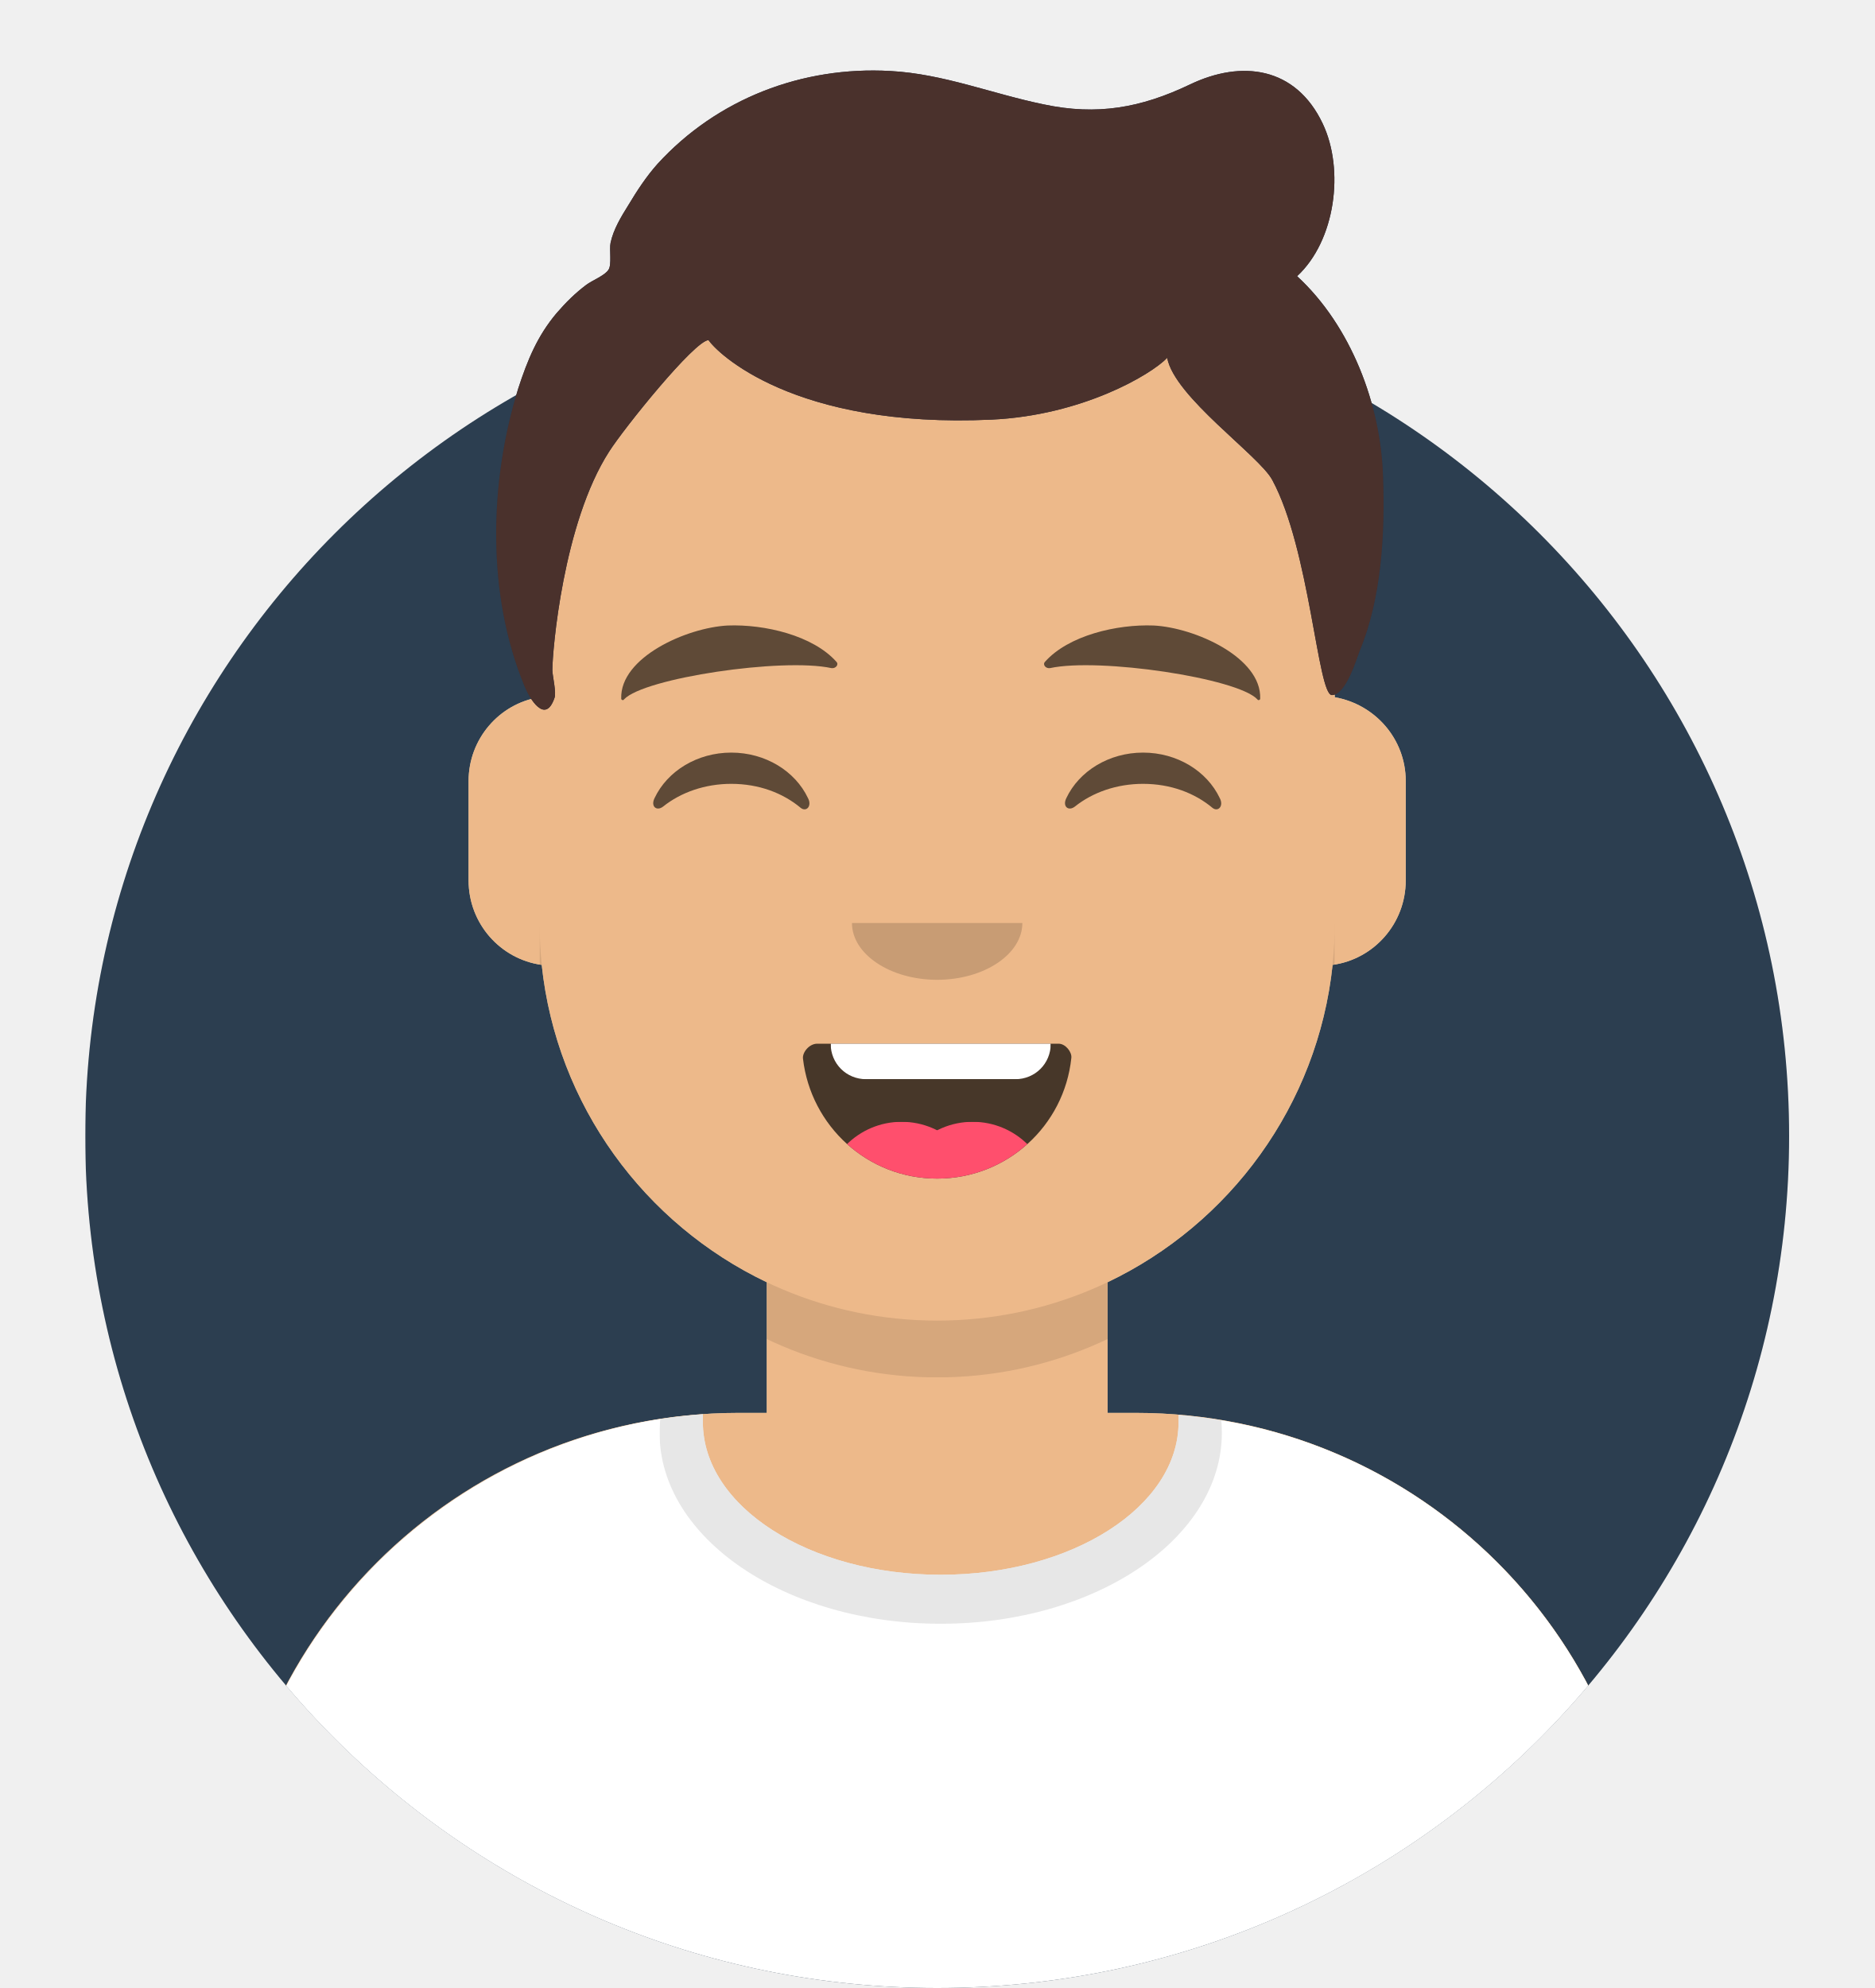
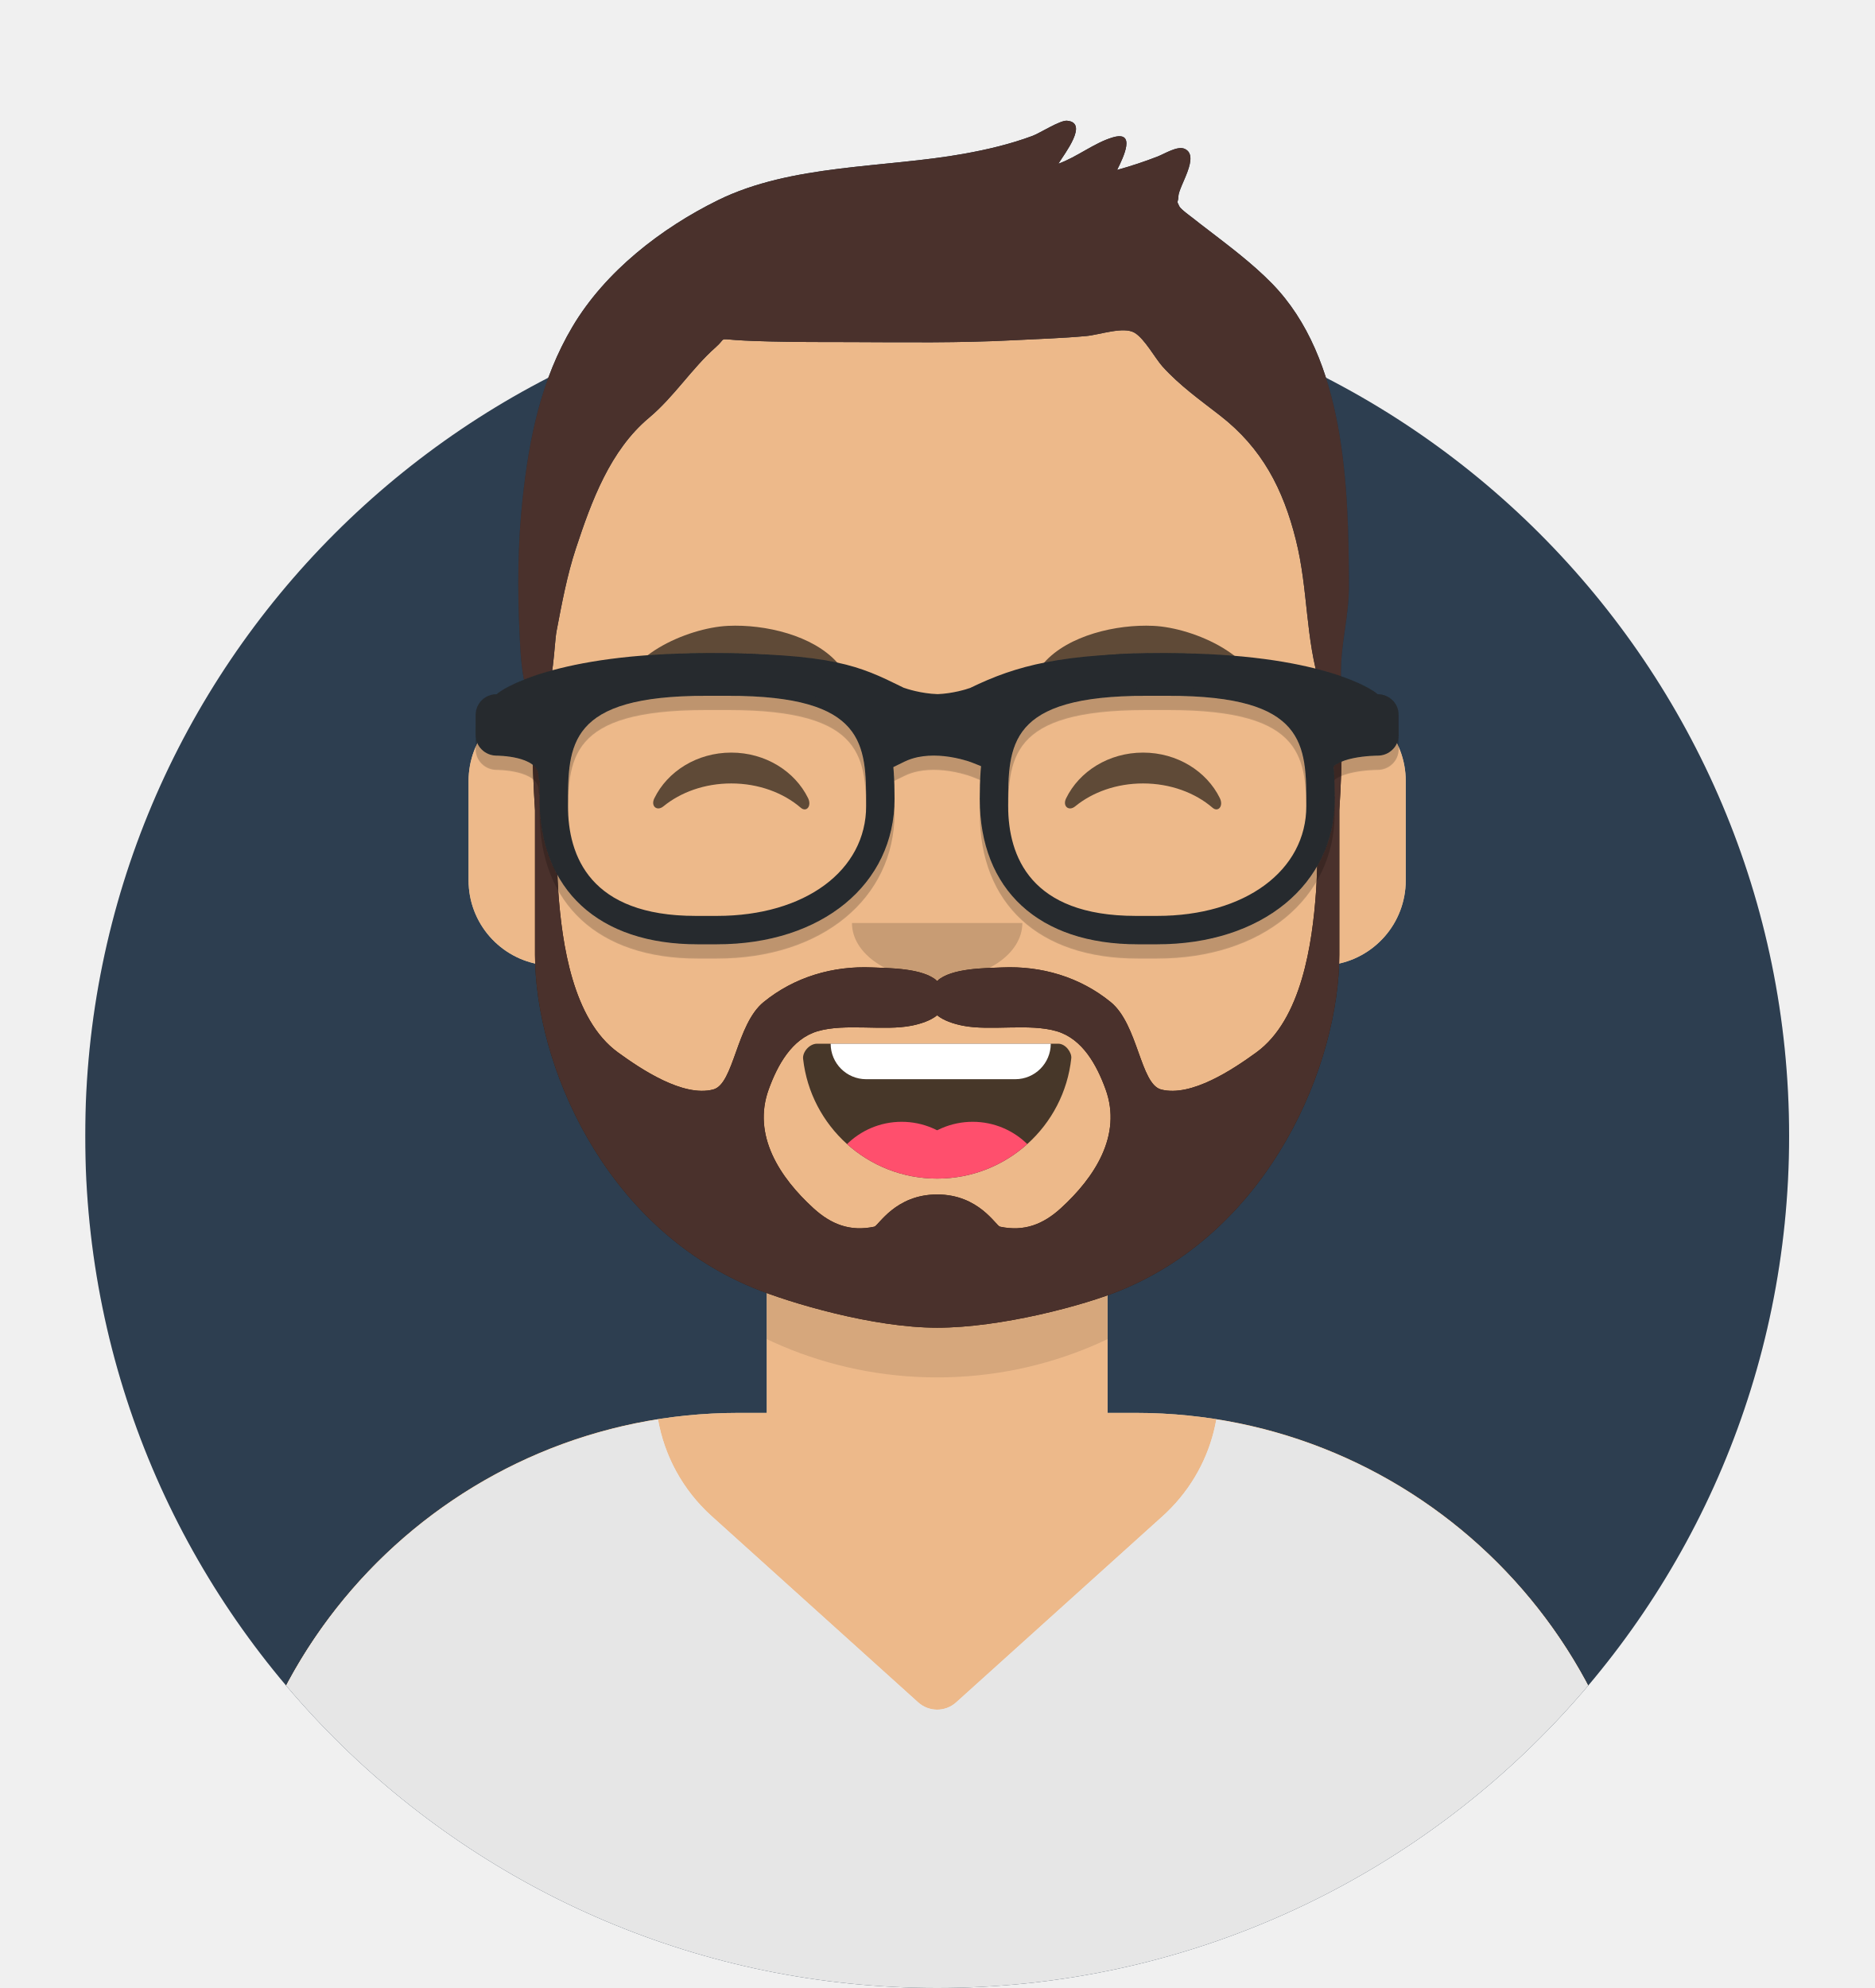
- <svg xmlns="http://www.w3.org/2000/svg" version="1.1" id="Layer_1" x="0px" y="0px" viewBox="0 0 264 280" style="enable-background:new 0 0 264 280;" xml:space="preserve">
-   <style type="text/css">
- 	.st0{fill-rule:evenodd;clip-rule:evenodd;fill:#E6E6E6;}
- 	.st1{filter:url(#Adobe_OpacityMaskFilter);}
- 	.st2{fill-rule:evenodd;clip-rule:evenodd;fill:#FFFFFF;}
- 	.st3{mask:url(#mask-2_1_);}
- 	.st4{fill-rule:evenodd;clip-rule:evenodd;fill:#2C3E50;}
- 	.st5{filter:url(#Adobe_OpacityMaskFilter_1_);}
- 	.st6{mask:url(#mask-4_1_);}
- 	.st7{fill-rule:evenodd;clip-rule:evenodd;fill:#D0C6AC;}
- 	.st8{filter:url(#Adobe_OpacityMaskFilter_2_);}
- 	.st9{mask:url(#mask-6_1_);}
- 	.st10{fill-rule:evenodd;clip-rule:evenodd;fill:#EDB98A;}
- 	.st11{filter:url(#Adobe_OpacityMaskFilter_3_);}
- 	.st12{mask:url(#mask-6_2_);fill-rule:evenodd;clip-rule:evenodd;fill-opacity:0.1;}
- 	.st13{filter:url(#Adobe_OpacityMaskFilter_4_);}
- 	.st14{mask:url(#react-mask-952_1_);}
- 	.st15{filter:url(#Adobe_OpacityMaskFilter_5_);}
- 	.st16{opacity:0.6;mask:url(#react-mask-952_2_);}
- 	.st17{fill-rule:evenodd;clip-rule:evenodd;fill-opacity:0.16;}
- 	.st18{fill-rule:evenodd;clip-rule:evenodd;fill-opacity:0.7;}
- 	.st19{filter:url(#Adobe_OpacityMaskFilter_6_);}
- 	.st20{mask:url(#react-mask-934_1_);fill-rule:evenodd;clip-rule:evenodd;fill:#FFFFFF;}
- 	.st21{filter:url(#Adobe_OpacityMaskFilter_7_);}
- 	.st22{mask:url(#react-mask-934_2_);}
- 	.st23{fill-rule:evenodd;clip-rule:evenodd;fill:#FF4F6D;}
- 	.st24{fill-rule:evenodd;clip-rule:evenodd;fill-opacity:0.6;}
- 	.st25{filter:url(#Adobe_OpacityMaskFilter_8_);}
- 	.st26{mask:url(#react-mask-925_1_);}
- 	.st27{fill-rule:evenodd;clip-rule:evenodd;fill:#28354B;}
- 	.st28{filter:url(#Adobe_OpacityMaskFilter_9_);}
- 	.st29{mask:url(#react-mask-924_1_);}
- 	.st30{fill-rule:evenodd;clip-rule:evenodd;fill:#4A312C;}
- </style>
-   <g>
-     <g transform="translate(-825, -1100)">
+ <svg xmlns="http://www.w3.org/2000/svg" xmlns:xlink="http://www.w3.org/1999/xlink" width="264px" height="280px" viewBox="0 0 264 280" version="1.1">
+   <defs>
+     <circle id="path-1" cx="120" cy="120" r="120" />
+     <path d="M12,160 C12,226.274 65.726,280 132,280 C198.274,280 252,226.274 252,160 L264,160 L264,-1.42108547e-14 L-3.19744231e-14,-1.42108547e-14 L-3.19744231e-14,160 L12,160 Z" id="path-3" />
+     <path d="M124,144.611 L124,163 L128,163 L128,163 C167.765,163 200,195.235 200,235 L200,244 L0,244 L0,235 C-4.86974701e-15,195.235 32.235,163 72,163 L72,163 L76,163 L76,144.611 C58.763,136.422 46.372,119.687 44.305,99.881 C38.48,99.058 34,94.052 34,88 L34,74 C34,68.054 38.325,63.118 44,62.166 L44,56 L44,56 C44,25.072 69.072,5.68137151e-15 100,0 L100,0 L100,0 C130.928,-5.68137151e-15 156,25.072 156,56 L156,62.166 C161.675,63.118 166,68.054 166,74 L166,88 C166,94.052 161.52,99.058 155.695,99.881 C153.628,119.687 141.237,136.422 124,144.611 Z" id="path-5" />
+   </defs>
+   <g id="Avataaar" stroke="none" stroke-width="1" fill="none" fill-rule="evenodd">
+     <g transform="translate(-825, -1100)" id="Avataaar/Circle">
      <g transform="translate(825, 1100)">
-         <g id="Circle" transform="translate(12, 40)">
-           <g id="Circle-Background">
-             <circle class="st0" cx="120" cy="120" r="120" />
-           </g>
-           <defs>
-             <filter id="Adobe_OpacityMaskFilter" filterUnits="userSpaceOnUse" x="0" y="0" width="240" height="240">
-               <feColorMatrix type="matrix" values="1 0 0 0 0  0 1 0 0 0  0 0 1 0 0  0 0 0 1 0" />
-             </filter>
-           </defs>
-           <mask maskUnits="userSpaceOnUse" x="0" y="0" width="240" height="240" id="mask-2_1_">
-             <g class="st1">
-               <circle id="path-1_1_" class="st2" cx="120" cy="120" r="120" />
-             </g>
+         <g id="Circle" stroke-width="1" fill-rule="evenodd" transform="translate(12, 40)">
+           <mask id="mask-2" fill="white">
+             <use xlink:href="#path-1" />
          </mask>
-           <g class="st3">
-             <rect class="st4" width="240" height="240" />
+           <use id="Circle-Background" fill="#E6E6E6" xlink:href="#path-1" />
+           <g id="Color/Palette/Blue-01" mask="url(#mask-2)" fill="#2d3e50">
+             <rect id="🖍Color" x="0" y="0" width="240" height="240" />
          </g>
        </g>
-         <g id="Mask">
- 			</g>
-         <defs>
-           <filter id="Adobe_OpacityMaskFilter_1_" filterUnits="userSpaceOnUse" x="-1" y="0" width="265" height="280">
-             <feColorMatrix type="matrix" values="1 0 0 0 0  0 1 0 0 0  0 0 1 0 0  0 0 0 1 0" />
-           </filter>
-         </defs>
-         <mask maskUnits="userSpaceOnUse" x="-1" y="0" width="265" height="280" id="mask-4_1_">
-           <g class="st5">
-             <path id="path-3_1_" class="st2" d="M12,160c0,66.3,53.7,120,120,120s120-53.7,120-120h12V0H0v160H12z" />
-           </g>
+         <mask id="mask-4" fill="white">
+           <use xlink:href="#path-3" />
        </mask>
-         <g id="Avataaar" class="st6">
+         <g id="Mask" />
+         <g id="Avataaar" stroke-width="1" fill-rule="evenodd" mask="url(#mask-4)">
          <g id="Body" transform="translate(32, 36)">
-             <g>
-               <path class="st7" d="M124,144.6V163h4l0,0c39.8,0,72,32.2,72,72v9H0v-9c0-39.8,32.2-72,72-72l0,0h4v-18.4        c-17.2-8.2-29.6-24.9-31.7-44.7C38.5,99.1,34,94.1,34,88V74c0-5.9,4.3-10.9,10-11.8V56l0,0c0-30.9,25.1-56,56-56l0,0l0,0        c30.9,0,56,25.1,56,56v6.2c5.7,1,10,5.9,10,11.8v14c0,6.1-4.5,11.1-10.3,11.9C153.6,119.7,141.2,136.4,124,144.6z" />
-             </g>
-             <defs>
-               <filter id="Adobe_OpacityMaskFilter_2_" filterUnits="userSpaceOnUse" x="-32" y="0" width="264" height="244">
-                 <feColorMatrix type="matrix" values="1 0 0 0 0  0 1 0 0 0  0 0 1 0 0  0 0 0 1 0" />
-               </filter>
-             </defs>
-             <mask maskUnits="userSpaceOnUse" x="-32" y="0" width="264" height="244" id="mask-6_1_">
-               <g class="st8">
-                 <path id="path-5_1_" class="st2" d="M124,144.6V163h4l0,0c39.8,0,72,32.2,72,72v9H0v-9c0-39.8,32.2-72,72-72l0,0h4v-18.4         c-17.2-8.2-29.6-24.9-31.7-44.7C38.5,99.1,34,94.1,34,88V74c0-5.9,4.3-10.9,10-11.8V56l0,0c0-30.9,25.1-56,56-56l0,0l0,0         c30.9,0,56,25.1,56,56v6.2c5.7,1,10,5.9,10,11.8v14c0,6.1-4.5,11.1-10.3,11.9C153.6,119.7,141.2,136.4,124,144.6z" />
-               </g>
+             <mask id="mask-6" fill="white">
+               <use xlink:href="#path-5" />
            </mask>
-             <g class="st9">
-               <g id="Color" transform="translate(-32, 0)">
-                 <rect class="st10" width="264" height="244" />
+             <use fill="#D0C6AC" xlink:href="#path-5" />
+             <g id="Skin/👶🏽-03-Brown" mask="url(#mask-6)" fill="#EDB98A">
+               <g transform="translate(-32, 0)" id="Color">
+                 <rect x="0" y="0" width="264" height="244" />
              </g>
            </g>
+             <path d="M156,79 L156,102 C156,132.928 130.928,158 100,158 C69.072,158 44,132.928 44,102 L44,79 L44,94 C44,124.928 69.072,150 100,150 C130.928,150 156,124.928 156,94 L156,79 Z" id="Neck-Shadow" fill-opacity="0.1" fill="#000000" mask="url(#mask-6)" />
+           </g>
+           <g id="Clothing/Shirt-V-Neck" transform="translate(0, 170)">
            <defs>
-               <filter id="Adobe_OpacityMaskFilter_3_" filterUnits="userSpaceOnUse" x="44" y="79" width="112" height="79">
-                 <feColorMatrix type="matrix" values="1 0 0 0 0  0 1 0 0 0  0 0 1 0 0  0 0 0 1 0" />
-               </filter>
+               <path d="M171.32,29.936 C205.706,35.367 232,65.139 232,101.052 L232,110 L32,110 L32,101.052 C32,65.138 58.294,35.366 92.682,29.936 C93.584,35.005 96.116,39.824 100.236,43.539 L100.236,43.539 L129.321,69.768 C130.843,71.14 133.157,71.14 134.679,69.768 L134.679,69.768 L163.764,43.539 C164.189,43.155 164.601,42.756 164.998,42.343 C168.414,38.787 170.517,34.452 171.32,29.936 Z" id="react-path-1" />
            </defs>
-             <mask maskUnits="userSpaceOnUse" x="44" y="79" width="112" height="79" id="mask-6_2_">
-               <g class="st11">
-                 <path id="path-5_2_" class="st2" d="M124,144.6V163h4l0,0c39.8,0,72,32.2,72,72v9H0v-9c0-39.8,32.2-72,72-72l0,0h4v-18.4         c-17.2-8.2-29.6-24.9-31.7-44.7C38.5,99.1,34,94.1,34,88V74c0-5.9,4.3-10.9,10-11.8V56l0,0c0-30.9,25.1-56,56-56l0,0l0,0         c30.9,0,56,25.1,56,56v6.2c5.7,1,10,5.9,10,11.8v14c0,6.1-4.5,11.1-10.3,11.9C153.6,119.7,141.2,136.4,124,144.6z" />
-               </g>
+             <mask id="react-mask-2" fill="white">
+               <use xlink:href="#react-path-1" />
            </mask>
-             <path id="Neck-Shadow" class="st12" d="M156,79v23c0,30.9-25.1,56-56,56s-56-25.1-56-56V79v15c0,30.9,25.1,56,56,56       s56-25.1,56-56V79z" />
-           </g>
-           <g transform="translate(0, 170)">
-             <g id="Clothes">
-               <path class="st0" d="M166,29.3c37,3,66,34,66,71.8v8.9H32v-8.9C32,63,61.6,31.8,99,29.2c0,0.4,0,0.7,0,1.1        c0,11.9,15,21.5,33.5,21.5S166,42.2,166,30.3C166,30,166,29.6,166,29.3z" />
-             </g>
-             <defs>
-               <filter id="Adobe_OpacityMaskFilter_4_" filterUnits="userSpaceOnUse" x="0" y="0" width="264" height="110">
-                 <feColorMatrix type="matrix" values="1 0 0 0 0  0 1 0 0 0  0 0 1 0 0  0 0 0 1 0" />
-               </filter>
-             </defs>
-             <mask maskUnits="userSpaceOnUse" x="0" y="0" width="264" height="110" id="react-mask-952_1_">
-               <g class="st13">
-                 <path id="react-path-951_1_" class="st2" d="M166,29.3c37,3,66,34,66,71.8v8.9H32v-8.9C32,63,61.6,31.8,99,29.2         c0,0.4,0,0.7,0,1.1c0,11.9,15,21.5,33.5,21.5S166,42.2,166,30.3C166,30,166,29.6,166,29.3z" />
-               </g>
-             </mask>
-             <g class="st14">
-               <rect class="st2" width="264" height="110" />
-             </g>
-             <defs>
-               <filter id="Adobe_OpacityMaskFilter_5_" filterUnits="userSpaceOnUse" x="92.9" y="4.9" width="79.3" height="53.8">
-                 <feColorMatrix type="matrix" values="1 0 0 0 0  0 1 0 0 0  0 0 1 0 0  0 0 0 1 0" />
-               </filter>
-             </defs>
-             <mask maskUnits="userSpaceOnUse" x="92.9" y="4.9" width="79.3" height="53.8" id="react-mask-952_2_">
-               <g class="st15">
-                 <path id="react-path-951_2_" class="st2" d="M166,29.3c37,3,66,34,66,71.8v8.9H32v-8.9C32,63,61.6,31.8,99,29.2         c0,0.4,0,0.7,0,1.1c0,11.9,15,21.5,33.5,21.5S166,42.2,166,30.3C166,30,166,29.6,166,29.3z" />
-               </g>
-             </mask>
-             <g id="Shadowy" class="st16">
-               <g transform="translate(92, 4)">
-                 <ellipse class="st17" cx="40.5" cy="27.8" rx="39.6" ry="26.9" />
-               </g>
+             <use id="Clothes" fill="#E6E6E6" fill-rule="evenodd" xlink:href="#react-path-1" />
+             <g id="Color/Palette/Gray-01" mask="url(#react-mask-2)" fill-rule="evenodd" fill="#E6E6E6">
+               <rect id="🖍Color" x="0" y="0" width="264" height="110" />
            </g>
          </g>
-           <g id="Face" transform="translate(76, 82)">
-             <g transform="translate(2, 52)">
-               <g id="Mouth">
-                 <path class="st18" d="M35.1,15.1C36.2,24.6,44.2,32,54,32c9.8,0,17.9-7.4,18.9-17c0.1-0.8-0.8-2-1.8-2c-14.9,0-26.3,0-34,0         C36,13,35,14.2,35.1,15.1z" />
-               </g>
+           <g id="Face" transform="translate(76, 82)" fill="#000000">
+             <g id="Mouth/Smile" transform="translate(2, 52)">
              <defs>
-                 <filter id="Adobe_OpacityMaskFilter_6_" filterUnits="userSpaceOnUse" x="39" y="2" width="31" height="16">
-                   <feColorMatrix type="matrix" values="1 0 0 0 0  0 1 0 0 0  0 0 1 0 0  0 0 0 1 0" />
-                 </filter>
+                 <path d="M35.118,15.128 C36.176,24.62 44.226,32 54,32 C63.804,32 71.874,24.574 72.892,15.04 C72.974,14.273 72.117,13 71.043,13 C56.149,13 44.738,13 37.087,13 C36.007,13 35.012,14.178 35.118,15.128 Z" id="react-path-3" />
              </defs>
-               <mask maskUnits="userSpaceOnUse" x="39" y="2" width="31" height="16" id="react-mask-934_1_">
-                 <g class="st19">
-                   <path id="react-path-933_1_" class="st2" d="M35.1,15.1C36.2,24.6,44.2,32,54,32c9.8,0,17.9-7.4,18.9-17          c0.1-0.8-0.8-2-1.8-2c-14.9,0-26.3,0-34,0C36,13,35,14.2,35.1,15.1z" />
-                 </g>
+               <mask id="react-mask-4" fill="white">
+                 <use xlink:href="#react-path-3" />
              </mask>
-               <path id="Teeth" class="st20" d="M44,2h21c2.8,0,5,2.2,5,5v6c0,2.8-2.2,5-5,5H44c-2.8,0-5-2.2-5-5V7C39,4.2,41.2,2,44,2z" />
-               <defs>
-                 <filter id="Adobe_OpacityMaskFilter_7_" filterUnits="userSpaceOnUse" x="38" y="24" width="32" height="22">
-                   <feColorMatrix type="matrix" values="1 0 0 0 0  0 1 0 0 0  0 0 1 0 0  0 0 0 1 0" />
-                 </filter>
-               </defs>
-               <mask maskUnits="userSpaceOnUse" x="38" y="24" width="32" height="22" id="react-mask-934_2_">
-                 <g class="st21">
-                   <path id="react-path-933_2_" class="st2" d="M35.1,15.1C36.2,24.6,44.2,32,54,32c9.8,0,17.9-7.4,18.9-17          c0.1-0.8-0.8-2-1.8-2c-14.9,0-26.3,0-34,0C36,13,35,14.2,35.1,15.1z" />
-                 </g>
-               </mask>
-               <g id="Tongue" class="st22">
+               <use id="Mouth" fill-opacity="0.7" fill="#000000" fill-rule="evenodd" xlink:href="#react-path-3" />
+               <rect id="Teeth" fill="#FFFFFF" fill-rule="evenodd" mask="url(#react-mask-4)" x="39" y="2" width="31" height="16" rx="5" />
+               <g id="Tongue" stroke-width="1" fill-rule="evenodd" mask="url(#react-mask-4)" fill="#FF4F6D">
                <g transform="translate(38, 24)">
-                   <circle class="st23" cx="11" cy="11" r="11" />
-                   <circle class="st23" cx="21" cy="11" r="11" />
+                   <circle cx="11" cy="11" r="11" />
+                   <circle cx="21" cy="11" r="11" />
                </g>
              </g>
            </g>
-             <g transform="translate(28, 40)">
-               <path id="Nose" class="st17" d="M16,8c0,4.4,5.4,8,12,8l0,0c6.6,0,12-3.6,12-8" />
+             <g id="Nose/Default" transform="translate(28, 40)" fill-opacity="0.16">
+               <path d="M16,8 C16,12.418 21.373,16 28,16 L28,16 C34.627,16 40,12.418 40,8" id="Nose" />
            </g>
-             <g transform="translate(0, 8)">
-               <path id="Squint" class="st24" d="M16.2,22.4C18,18.6,22.2,16,27,16c4.8,0,9,2.6,10.8,6.4c0.6,1.1-0.2,2-1,1.4        c-2.5-2.1-5.9-3.4-9.8-3.4c-3.7,0-7.1,1.2-9.6,3.2C16.5,24.3,15.6,23.6,16.2,22.4z" />
-               <path class="st24" d="M74.2,22.4C76,18.6,80.2,16,85,16c4.8,0,9,2.6,10.8,6.4c0.6,1.1-0.2,2-1,1.4c-2.5-2.1-5.9-3.4-9.8-3.4        c-3.7,0-7.1,1.2-9.6,3.2C74.5,24.3,73.6,23.6,74.2,22.4z" />
+             <g id="Eyes/Happy-😁" transform="translate(0, 8)" fill-opacity="0.6">
+               <path d="M16.16,22.447 C18.007,18.649 22.164,16 26.998,16 C31.814,16 35.959,18.63 37.815,22.407 C38.367,23.529 37.582,24.447 36.791,23.767 C34.34,21.66 30.859,20.344 26.998,20.344 C23.257,20.344 19.874,21.579 17.438,23.572 C16.547,24.3 15.62,23.558 16.16,22.447 Z" id="Squint" />
+               <path d="M74.16,22.447 C76.007,18.649 80.164,16 84.998,16 C89.814,16 93.959,18.63 95.815,22.407 C96.367,23.529 95.582,24.447 94.791,23.767 C92.34,21.66 88.859,20.344 84.998,20.344 C81.257,20.344 77.874,21.579 75.438,23.572 C74.547,24.3 73.62,23.558 74.16,22.447 Z" id="Squint" />
            </g>
-             <g>
-               <path id="Eyebrow" class="st24" d="M26.5,6.1c-5.8,0.3-15.2,4.5-15,10.3c0,0.2,0.3,0.3,0.4,0.1c2.8-3,22.3-5.9,29.2-4.4        c0.6,0.1,1.1-0.5,0.7-0.9C38.5,7.5,31.7,5.9,26.5,6.1" />
-               <path class="st24" d="M86.5,6.1c5.8,0.3,15.2,4.5,15,10.3c0,0.2-0.3,0.3-0.4,0.1c-2.8-3-22.3-5.9-29.2-4.4        c-0.6,0.1-1.1-0.5-0.7-0.9C74.5,7.5,81.3,5.9,86.5,6.1" />
+             <g id="Eyebrow/Natural/Default-Natural" fill-opacity="0.6">
+               <path d="M26.039,6.21 C20.278,6.983 11.293,12.005 12.044,17.818 C12.069,18.008 12.357,18.067 12.481,17.908 C14.967,14.72 34.193,10.037 41.194,11.015 C41.835,11.104 42.258,10.443 41.821,10.03 C38.077,6.495 31.2,5.512 26.039,6.21" id="Eyebrow" transform="translate(27, 12) rotate(5) translate(-27, -12) " />
+               <path d="M85.039,6.21 C79.278,6.983 70.293,12.005 71.044,17.818 C71.069,18.008 71.357,18.067 71.481,17.908 C73.967,14.72 93.193,10.037 100.194,11.015 C100.835,11.104 101.258,10.443 100.821,10.03 C97.077,6.495 90.2,5.512 85.039,6.21" id="Eyebrow" transform="translate(86, 12) scale(-1, 1) rotate(5) translate(-86, -12) " />
            </g>
          </g>
-           <g id="Top">
+           <g id="Top" stroke-width="1" fill-rule="evenodd">
            <defs>
-               <filter id="Adobe_OpacityMaskFilter_8_" filterUnits="userSpaceOnUse" x="-1" y="0" width="264" height="280">
-                 <feColorMatrix type="matrix" values="1 0 0 0 0  0 1 0 0 0  0 0 1 0 0  0 0 0 1 0" />
+               <rect id="react-path-9" x="0" y="0" width="264" height="280" />
+               <path d="M180.15,39.92 C177.39,37.1 174.186,34.707 171.069,32.307 C170.382,31.777 169.683,31.261 169.011,30.712 C168.858,30.587 167.292,29.466 167.105,29.053 C166.654,28.06 166.915,28.833 166.977,27.649 C167.056,26.151 170.111,21.919 167.831,20.949 C166.828,20.522 165.04,21.658 164.078,22.033 C162.196,22.767 160.292,23.393 158.347,23.933 C159.279,22.076 161.055,18.359 157.716,19.354 C155.114,20.129 152.69,22.122 150.076,23.059 C150.941,21.642 154.4,17.248 151.274,17.002 C150.302,16.926 147.471,18.75 146.424,19.14 C143.287,20.305 140.083,21.059 136.79,21.653 C125.592,23.671 112.497,23.095 102.137,28.193 C94.149,32.124 86.263,38.222 81.648,45.988 C77.201,53.473 75.538,61.664 74.607,70.241 C73.924,76.536 73.868,83.043 74.188,89.36 C74.292,91.43 74.525,100.971 77.532,98.081 C79.03,96.642 79.019,90.828 79.396,88.86 C80.147,84.945 80.87,81.013 82.122,77.223 C84.328,70.544 86.931,63.43 92.427,58.83 C95.954,55.878 98.431,51.889 101.806,48.911 C103.322,47.574 102.165,47.713 104.603,47.889 C106.241,48.006 107.885,48.051 109.526,48.094 C113.322,48.193 117.124,48.168 120.921,48.181 C128.568,48.209 136.179,48.317 143.819,47.916 C147.214,47.739 150.618,47.642 154.004,47.328 C155.895,47.153 159.251,45.941 160.808,46.867 C162.233,47.714 163.713,50.482 164.736,51.615 C167.154,54.294 170.036,56.339 172.862,58.535 C178.757,63.115 181.732,68.867 183.523,76.023 C185.306,83.153 184.806,89.768 187.013,96.785 C187.402,98.018 188.429,100.145 189.695,98.239 C189.93,97.885 189.87,95.939 189.87,94.819 C189.87,90.3 191.014,86.908 191,82.359 C190.944,68.527 190.496,50.491 180.15,39.92 Z" id="react-path-8" />
+               <filter x="-0.8%" y="-2.0%" width="101.5%" height="108.0%" filterUnits="objectBoundingBox" id="react-filter-5">
+                 <feOffset dx="0" dy="2" in="SourceAlpha" result="shadowOffsetOuter1" />
+                 <feColorMatrix values="0 0 0 0 0   0 0 0 0 0   0 0 0 0 0  0 0 0 0.16 0" type="matrix" in="shadowOffsetOuter1" result="shadowMatrixOuter1" />
+                 <feMerge>
+                   <feMergeNode in="shadowMatrixOuter1" />
+                   <feMergeNode in="SourceGraphic" />
+                 </feMerge>
              </filter>
            </defs>
-             <mask maskUnits="userSpaceOnUse" x="-1" y="0" width="264" height="280" id="react-mask-925_1_">
-               <g class="st25">
-                 <rect id="react-path-927_1_" class="st2" width="264" height="280" />
-               </g>
+             <mask id="react-mask-7" fill="white">
+               <use xlink:href="#react-path-9" />
            </mask>
-             <g class="st26">
+             <g id="Mask" />
+             <g id="Top/Short-Hair/Short-Flat" mask="url(#react-mask-7)">
              <g transform="translate(-1, 0)">
-                 <g id="Short-Hair">
-                   <path class="st27" d="M183.7,38.9c5.4-5,6.7-15,3.6-21.5c-3.8-8-11.4-9-18.7-5.5c-6.9,3.3-13.1,4.4-20.6,2.8          c-7.3-1.5-14.1-4.3-21.6-4.7C114,9.3,102,13.9,93.6,23.1c-1.6,1.8-2.9,3.8-4.1,5.8c-1,1.6-2.1,3.4-2.5,5.3          c-0.2,0.9,0.2,3.1-0.3,3.8c-0.5,0.8-2.3,1.5-3.1,2.1c-1.6,1.2-2.9,2.5-4.2,4c-2.7,3.2-4.1,6.6-5.4,10.6          c-4.1,13.2-4.5,29,0.9,42c0.7,1.7,2.9,5.4,4.2,1.6c0.3-0.7-0.3-3.2-0.3-3.9c0-2.7,1.5-20.7,8-30.8c2.1-3.3,12-15.6,14-15.7          c1.1,1.7,11.9,12.5,39.9,11.2c12.7-0.6,22.4-6.3,24.7-8.7c1,5.5,13,13.8,14.8,17.2c5.3,9.8,6.4,30.3,8.4,30.3          s3.5-5.2,3.9-6.2c3.1-7.4,3.6-16.6,3.3-24.6C195.5,57,191.3,45.9,183.7,38.9z" />
+                 <g id="Facial-Hair/Beard-Light" transform="translate(49, 72)">
+                   <defs>
+                     <path d="M101.428,98.169 C98.915,100.463 96.237,101.494 92.853,100.773 C92.271,100.649 89.896,96.235 84,96.235 C78.103,96.235 75.729,100.649 75.147,100.773 C71.762,101.494 69.085,100.463 66.571,98.169 C61.846,93.856 57.917,87.908 60.278,81.419 C61.508,78.037 63.51,74.324 67.151,73.246 C71.038,72.096 76.497,73.244 80.415,72.458 C81.684,72.204 83.071,71.751 84,71 C84.929,71.751 86.316,72.204 87.585,72.458 C91.503,73.244 96.961,72.096 100.849,73.246 C104.49,74.324 106.491,78.037 107.722,81.419 C110.083,87.908 106.154,93.856 101.428,98.169 M140.081,26 C136.671,34.4 137.988,44.858 137.357,53.676 C136.844,60.843 135.337,71.586 128.973,76.215 C125.718,78.582 119.794,82.56 115.542,81.45 C112.615,80.686 112.302,72.29 108.455,69.147 C104.092,65.582 98.643,64.016 93.149,64.258 C90.779,64.362 85.984,64.337 84,66.16 C82.016,64.337 77.222,64.362 74.851,64.258 C69.357,64.016 63.908,65.582 59.545,69.147 C55.698,72.29 55.386,80.686 52.458,81.45 C48.206,82.56 42.282,78.582 39.027,76.215 C32.662,71.586 31.156,60.843 30.643,53.676 C30.012,44.858 31.329,34.4 27.919,26 C26.26,26 27.354,42.129 27.354,42.129 L27.354,62.485 C27.386,77.773 36.935,100.655 58.108,109.393 C63.286,111.53 75.015,115 84,115 C92.985,115 104.714,111.86 109.892,109.723 C131.065,100.986 140.614,77.773 140.646,62.485 L140.646,42.129 C140.646,42.129 141.74,26 140.081,26" id="react-path-11" />
+                   </defs>
+                   <mask id="react-mask-10" fill="white">
+                     <use xlink:href="#react-path-11" />
+                   </mask>
+                   <use id="Lite-Beard" fill="#331B0C" fill-rule="evenodd" xlink:href="#react-path-11" />
+                   <g id="Color/Hair/Brown" mask="url(#react-mask-10)" fill="#4A312C">
+                     <g transform="translate(-32, 0)" id="Color">
+                       <rect x="0" y="0" width="264" height="244" />
+                     </g>
+                   </g>
                </g>
-                 <defs>
-                   <filter id="Adobe_OpacityMaskFilter_9_" filterUnits="userSpaceOnUse" x="0" y="0" width="264" height="280">
-                     <feColorMatrix type="matrix" values="1 0 0 0 0  0 1 0 0 0  0 0 1 0 0  0 0 0 1 0" />
-                   </filter>
-                 </defs>
-                 <mask maskUnits="userSpaceOnUse" x="0" y="0" width="264" height="280" id="react-mask-924_1_">
-                   <g class="st28">
-                     <path id="react-path-926_1_" class="st2" d="M183.7,38.9c5.4-5,6.7-15,3.6-21.5c-3.8-8-11.4-9-18.7-5.5           c-6.9,3.3-13.1,4.4-20.6,2.8c-7.3-1.5-14.1-4.3-21.6-4.7C114,9.3,102,13.9,93.6,23.1c-1.6,1.8-2.9,3.8-4.1,5.8           c-1,1.6-2.1,3.4-2.5,5.3c-0.2,0.9,0.2,3.1-0.3,3.8c-0.5,0.8-2.3,1.5-3.1,2.1c-1.6,1.2-2.9,2.5-4.2,4           c-2.7,3.2-4.1,6.6-5.4,10.6c-4.1,13.2-4.5,29,0.9,42c0.7,1.7,2.9,5.4,4.2,1.6c0.3-0.7-0.3-3.2-0.3-3.9           c0-2.7,1.5-20.7,8-30.8c2.1-3.3,12-15.6,14-15.7c1.1,1.7,11.9,12.5,39.9,11.2c12.7-0.6,22.4-6.3,24.7-8.7           c1,5.5,13,13.8,14.8,17.2c5.3,9.8,6.4,30.3,8.4,30.3s3.5-5.2,3.9-6.2c3.1-7.4,3.6-16.6,3.3-24.6           C195.5,57,191.3,45.9,183.7,38.9z" />
+                 <mask id="react-mask-6" fill="white">
+                   <use xlink:href="#react-path-8" />
+                 </mask>
+                 <use id="Short-Hair" stroke="none" fill="#1F3140" fill-rule="evenodd" xlink:href="#react-path-8" />
+                 <g id="Skin/👶🏽-03-Brown" mask="url(#react-mask-6)" fill="#4A312C">
+                   <g transform="translate(0, 0) " id="Color">
+                     <rect x="0" y="0" width="264" height="280" />
                  </g>
-                 </mask>
-                 <g class="st29">
-                   <g transform="translate(0, 0) ">
-                     <rect class="st30" width="264" height="280" />
+                 </g>
+                 <g id="Top/_Resources/Prescription-02" fill="none" transform="translate(62, 85)" stroke-width="1">
+                   <defs>
+                     <filter x="-0.8%" y="-2.4%" width="101.5%" height="109.8%" filterUnits="objectBoundingBox" id="react-filter-12">
+                       <feOffset dx="0" dy="2" in="SourceAlpha" result="shadowOffsetOuter1" />
+                       <feColorMatrix values="0 0 0 0 0   0 0 0 0 0   0 0 0 0 0  0 0 0 0.2 0" type="matrix" in="shadowOffsetOuter1" result="shadowMatrixOuter1" />
+                       <feMerge>
+                         <feMergeNode in="shadowMatrixOuter1" />
+                         <feMergeNode in="SourceGraphic" />
+                       </feMerge>
+                     </filter>
+                   </defs>
+                   <g id="Wayfarers" filter="url(#react-filter-12)" transform="translate(6, 7)" fill="#252C2F">
+                     <path d="M34,41 L31.242,41 C17.315,41 9,33.336 9,20.5 C9,10.127 10.817,0 32.53,0 L35.47,0 C57.183,0 59,10.127 59,20.5 C59,32.569 48.721,41 34,41 Z M32.385,6 C13,6 13,12.841 13,21.502 C13,28.572 16.116,37 30.971,37 L34,37 C46.365,37 55,30.627 55,21.502 C55,12.841 55,6 35.615,6 L32.385,6 Z" id="Left" fill-rule="nonzero" />
+                     <path d="M96,41 L93.242,41 C79.315,41 71,33.336 71,20.5 C71,10.127 72.817,0 94.53,0 L97.47,0 C119.183,0 121,10.127 121,20.5 C121,32.569 110.721,41 96,41 Z M94.385,6 C75,6 75,12.841 75,21.502 C75,28.572 78.119,37 92.971,37 L96,37 C108.365,37 117,30.627 117,21.502 C117,12.841 117,6 97.615,6 L94.385,6 Z" id="Right" fill-rule="nonzero" />
+                     <path d="M2.955,5.772 C3.646,5.096 11.21,0 32.5,0 C50.351,0 54.13,1.853 59.85,4.652 L60.269,4.859 C60.667,4.999 62.7,5.69 65.079,5.766 C67.246,5.673 69.1,5.085 69.642,4.897 C76.17,1.722 82.561,0 97.5,0 C118.79,0 126.354,5.096 127.045,5.772 C128.679,5.772 130,7.062 130,8.657 L130,11.543 C130,13.139 128.679,14.429 127.045,14.429 C127.045,14.429 120.144,14.429 120.144,17.315 C120.144,20.2 118.182,13.139 118.182,11.543 L118.182,8.732 C114.579,7.353 108.128,4.786 97.5,4.786 C85.658,4.786 79.761,6.886 74.702,8.971 L74.759,9.108 L74.756,11.094 L72.539,16.444 L69.8,15.361 C69.556,15.264 69.028,15.09 68.296,14.91 C66.256,14.407 64.159,14.254 62.304,14.634 C61.624,14.774 60.992,14.984 60.413,15.267 L57.77,16.558 L55.127,11.396 L55.244,9.102 L55.325,8.907 C50.962,6.874 46.939,4.786 32.5,4.786 C21.872,4.786 15.422,7.352 11.818,8.731 L11.818,11.543 C11.818,13.139 8.864,20.2 8.864,17.315 C8.864,14.429 2.955,14.429 2.955,14.429 C1.324,14.429 0,13.139 0,11.543 L0,8.657 C0,7.062 1.324,5.772 2.955,5.772 Z" id="Stuff" fill-rule="nonzero" />
                  </g>
                </g>
              </g>
            </g>
          </g>
        </g>
      </g>
    </g>
  </g>
</svg>
